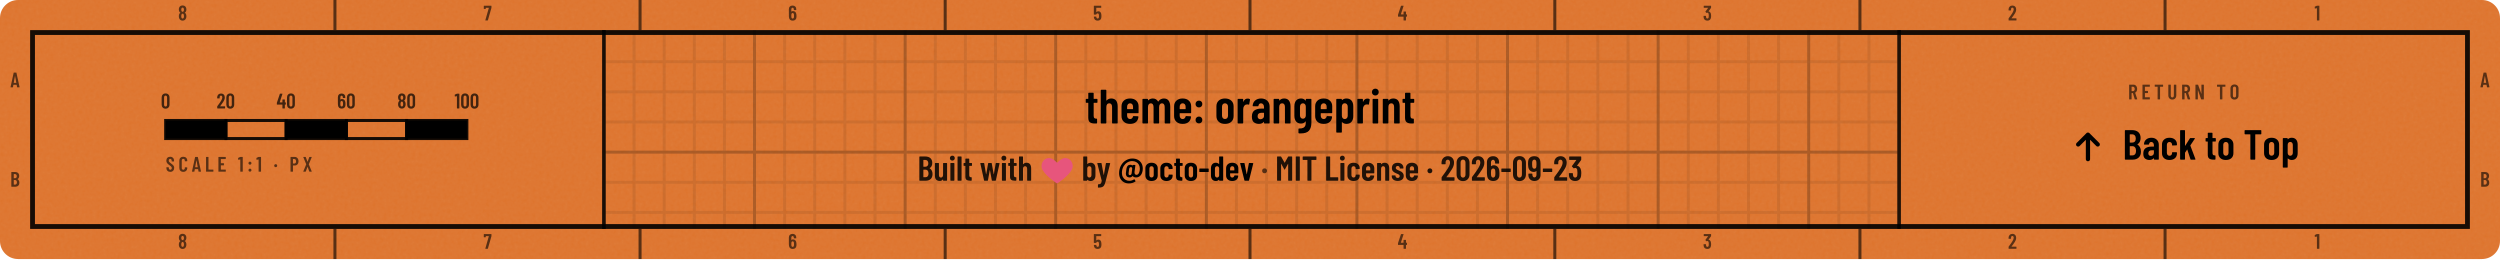
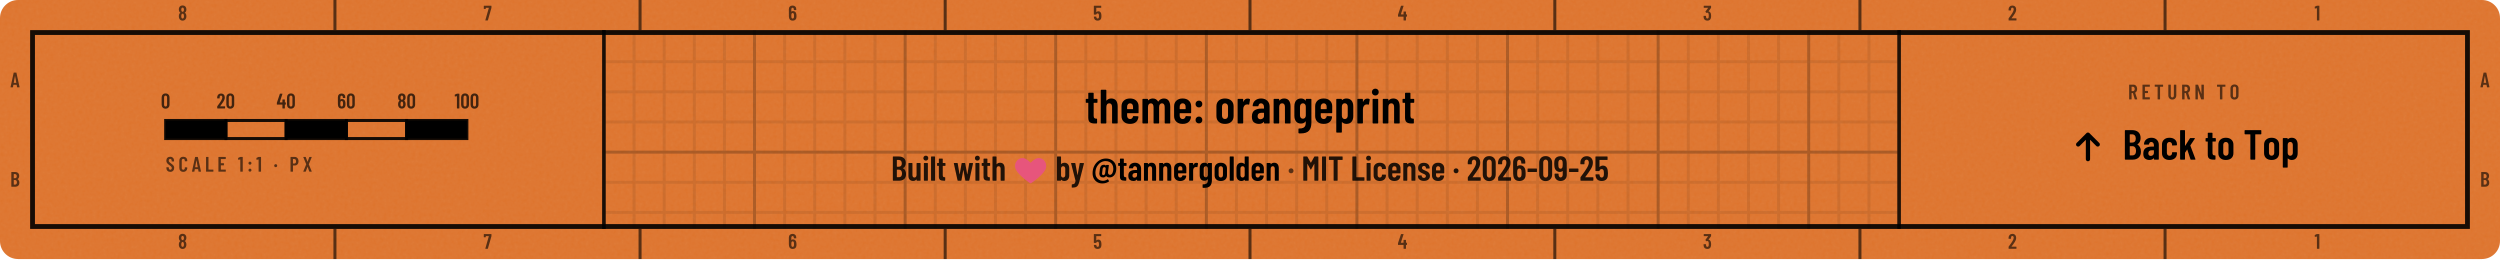
<svg xmlns="http://www.w3.org/2000/svg" width="830" height="86" viewBox="0 0 830 86" role="img" aria-labelledby="t d">
  <defs>
    <clipPath id="kc1">
      <rect x="0" y="0" width="830" height="86" rx="6" />
    </clipPath>
    <filter id="kn2" x="0" y="0" width="100%" height="100%">
      <feTurbulence type="fractalNoise" baseFrequency=".85" numOctaves="2" stitchTiles="stitch" />
      <feColorMatrix values="0 0 0 0 1 0 0 0 0 1 0 0 0 0 1 0 0 0 0.06 0" />
    </filter>
    <pattern id="kp3" width="10" height="10" patternUnits="userSpaceOnUse">
      <path d="M10 .5H.5V10" fill="none" stroke="#000000" stroke-opacity="0.075" />
    </pattern>
    <pattern id="kp4" width="50" height="50" patternUnits="userSpaceOnUse">
      <path d="M50 .5H.5V50" fill="none" stroke="#000000" stroke-opacity="0.16" />
    </pattern>
    <clipPath id="kc5">
      <path clip-rule="evenodd" d="M10 10h810v66h-810zM10 10h190v66h-190zM630 10h190v66h-190z" />
    </clipPath>
    <path id="m45" d="M27 263V339Q27 344 30 348Q34 351 39 351H286Q291 351 294 348Q298 344 298 339V263Q298 258 294 254Q291 251 286 251H39Q34 251 30 254Q27 258 27 263Z" />
    <path id="m48" d="M38 183V517Q38 604 89 658Q140 711 224 711Q309 711 360 658Q412 604 412 517V183Q412 96 360 42Q309 -11 224 -11Q140 -11 89 42Q38 96 38 183ZM296 176V524Q296 563 276 586Q257 610 224 610Q192 610 173 586Q154 563 154 524V176Q154 137 173 114Q192 90 224 90Q257 90 276 114Q296 137 296 176Z" />
    <path id="m49" d="M122 700H218Q223 700 226 696Q230 693 230 688V12Q230 7 226 4Q223 0 218 0H126Q121 0 118 4Q114 7 114 12V576Q114 578 112 580Q111 582 109 581L27 565H24Q13 565 13 576L10 643Q10 653 18 657L107 697Q114 700 122 700Z" />
    <path id="m50" d="M173 100H392Q397 100 400 96Q404 93 404 88V12Q404 7 400 4Q397 0 392 0H43Q38 0 34 4Q31 7 31 12V92Q31 101 36 107L75 160Q114 212 152 266Q189 320 215 363Q273 459 273 522Q273 562 256 585Q238 608 209 608Q180 608 163 586Q146 563 147 526V487Q147 482 144 478Q140 475 135 475H41Q36 475 32 478Q29 482 29 487V530Q33 610 84 659Q134 708 214 708Q293 708 342 656Q390 605 390 521Q390 471 373 422Q356 373 319 317Q294 277 260 229Q225 181 214 166Q184 126 170 106Q168 104 169 102Q170 100 173 100Z" />
    <path id="m51" d="M387 218Q387 169 380 134Q368 66 326 29Q283 -8 210 -8Q134 -8 86 32Q38 73 32 143Q30 165 28 207Q28 219 40 219H132Q144 219 144 207Q146 173 148 156Q153 125 169 108Q185 92 210 92Q234 92 250 108Q266 123 271 152Q276 182 276 230Q276 281 269 315Q263 341 248 355Q233 369 210 369Q195 369 183 360Q177 356 174 356Q172 356 166 360L119 408Q115 412 115 417Q115 421 118 425L243 595Q245 597 244 599Q242 601 239 601H49Q44 601 40 604Q37 608 37 613V688Q37 693 40 696Q44 700 49 700H373Q378 700 382 696Q385 693 385 688V609Q385 602 380 594L266 438Q262 432 268 431Q309 426 338 392Q368 358 378 307Q387 267 387 218Z" />
    <path id="m52" d="M443 275V194Q443 189 440 186Q436 182 431 182H401Q396 182 396 177V12Q396 7 392 4Q389 0 384 0H292Q287 0 284 4Q280 7 280 12V177Q280 182 275 182H29Q24 182 20 186Q17 189 17 194V259Q17 268 19 274L158 690Q161 700 171 700H271Q277 700 280 696Q283 693 281 686L153 293Q152 287 157 287H275Q280 287 280 292V412Q280 417 284 420Q287 424 292 424H384Q389 424 392 420Q396 417 396 412V292Q396 287 401 287H431Q436 287 440 284Q443 280 443 275Z" />
    <path id="m53" d="M400 216Q400 175 396 146Q391 72 344 32Q297 -8 219 -8Q145 -8 99 30Q53 68 43 144L40 172Q40 184 52 184H144Q156 184 157 172Q157 166 159 154Q171 92 219 92Q244 92 260 108Q275 124 280 153Q284 178 284 217Q284 254 278 281Q273 307 258 322Q242 336 219 336Q171 336 157 290Q154 279 144 279H51Q46 279 42 282Q39 286 39 291V688Q39 693 42 696Q46 700 51 700H377Q382 700 386 696Q389 693 389 688V612Q389 607 386 604Q382 600 377 600H160Q155 600 155 595V400Q155 397 157 396Q159 396 161 398Q178 416 202 426Q227 437 254 437Q314 437 350 398Q387 360 394 290Q400 259 400 216Z" />
    <path id="m54" d="M401 216Q401 193 399 151Q394 75 346 34Q299 -8 221 -8Q147 -8 101 30Q55 69 46 144Q40 171 40 207L39 532Q39 613 88 660Q138 708 219 708Q295 708 343 660Q391 612 391 532V507Q391 502 388 498Q384 495 379 495H287Q282 495 278 498Q275 502 275 507V526Q275 560 258 582Q242 605 219 605Q191 605 174 583Q156 561 156 526V423Q156 420 158 419Q160 418 162 420Q191 447 234 447Q303 447 346 403Q389 359 396 286Q401 253 401 216ZM284 224Q284 250 279 295Q267 353 220 353Q196 353 180 338Q165 322 160 292Q156 257 156 224Q156 195 159 157Q164 125 180 108Q195 91 220 91Q245 91 260 109Q276 127 281 160Q284 196 284 224Z" />
    <path id="m55" d="M90 13 255 594Q257 600 251 600H116Q111 600 111 595V559Q111 554 108 550Q104 547 99 547H28Q23 547 20 550Q16 554 16 559L17 688Q17 693 20 696Q24 700 29 700H368Q373 700 376 696Q380 693 380 688V607Q380 603 378 593L211 10Q208 0 197 0H100Q87 0 90 13Z" />
    <path id="m56" d="M325 364Q358 345 375 306Q396 259 396 200Q396 147 380 107Q360 53 318 22Q275 -8 216 -8Q158 -8 116 22Q73 52 53 106Q38 148 38 200Q38 259 56 301Q71 341 109 363Q113 366 109 369Q76 390 58 427Q38 470 38 523Q38 581 58 620Q78 664 120 688Q161 712 216 712Q270 712 312 688Q353 665 374 621Q396 579 396 523Q396 471 376 429Q358 392 325 371Q319 367 325 364ZM159 559Q152 541 152 513Q152 483 162 456Q169 435 183 423Q197 411 216 411Q237 411 252 424Q266 436 273 459Q281 483 281 513Q281 547 271 568Q264 589 250 600Q236 612 216 612Q198 612 184 602Q171 591 164 573ZM281 206Q281 244 272 271Q266 295 252 308Q237 322 216 322Q195 322 180 308Q166 294 160 268Q152 242 152 208Q152 177 158 151Q163 123 178 108Q194 92 216 92Q239 92 255 108Q271 124 276 153Q281 180 281 206Z" />
    <path id="m57" d="M384 168Q384 87 334 40Q285 -8 204 -8Q128 -8 80 40Q32 88 32 168V193Q32 198 36 202Q39 205 44 205H136Q141 205 144 202Q148 198 148 193V174Q148 140 164 118Q181 95 204 95Q232 95 250 117Q267 139 267 174V276Q267 279 265 280Q263 281 261 279Q232 253 189 253Q120 253 77 297Q34 341 27 414Q22 447 22 484Q22 518 25 549Q29 625 76 666Q124 708 203 708Q276 708 322 670Q368 631 378 556Q383 526 383 493ZM267 476Q267 506 264 543Q253 609 204 609Q179 609 163 591Q147 573 142 540Q140 516 140 476Q140 439 145 405Q150 377 166 362Q181 347 204 347Q228 347 244 362Q259 378 263 408Q267 443 267 476Z" />
    <path id="m58" d="M57 404Q57 435 77 455Q97 475 128 475Q159 475 178 455Q198 435 198 404Q198 373 178 353Q158 333 128 333Q97 333 77 353Q57 373 57 404ZM57 73Q57 104 77 124Q97 144 128 144Q159 144 178 124Q198 104 198 73Q198 42 178 22Q158 2 128 2Q97 2 77 22Q57 42 57 73Z" />
    <path id="m64" d="M722 352Q722 327 719 301Q706 204 655 150Q604 95 529 95Q465 95 431 135Q427 138 424 134Q409 113 387 104Q365 94 343 94Q292 94 262 124Q233 154 233 201Q233 218 238 250L242 283Q244 307 250 347Q268 461 367 461Q380 461 394 456Q409 451 421 440Q428 435 428 442V444Q429 455 441 455H497Q509 455 508 442L484 258Q483 252 483 240Q483 206 499 188Q515 170 541 170Q577 170 602 206Q626 243 634 303Q637 326 637 346Q637 413 609 463Q581 513 530 540Q480 567 414 567Q342 567 279 530Q216 492 174 426Q132 359 122 275Q119 251 119 229Q119 156 149 104Q179 51 228 24Q277 -3 333 -3Q408 -3 468 39Q473 42 476 42Q482 42 485 36L511 -6Q513 -9 513 -14Q513 -19 508 -23Q472 -48 424 -63Q375 -78 319 -78Q239 -78 175 -42Q111 -5 74 62Q38 130 38 221Q38 253 42 280Q55 384 109 466Q163 549 246 595Q328 641 422 641Q510 641 578 605Q646 569 684 504Q722 438 722 352ZM400 212 403 233 404 243 414 326 416 343Q419 365 408 379Q398 393 379 393Q360 393 346 379Q332 365 329 343L326 322Q320 283 320 276L312 212Q311 188 321 174Q331 161 350 161Q369 161 382 175Q396 189 400 212Z" />
    <path id="m65" d="M325 11 306 116Q306 121 300 121H154Q148 121 148 116L129 11Q128 0 116 0H25Q11 0 14 13L162 689Q164 700 175 700H281Q292 700 294 689L442 13V9Q442 0 431 0H338Q326 0 325 11ZM171 212H282Q288 212 287 217L229 533Q228 536 226 536Q224 536 223 533L166 217Q165 212 171 212Z" />
    <path id="m66" d="M242 0H66Q61 0 58 4Q54 7 54 12V688Q54 693 58 696Q61 700 66 700H224Q319 700 373 652Q427 604 427 512Q427 409 354 365Q349 362 352 359Q391 334 413 292Q435 250 435 192Q435 100 382 50Q328 0 242 0ZM170 595V409Q170 404 175 404H226Q267 404 290 429Q313 454 313 500Q313 548 290 574Q267 600 226 600H175Q170 600 170 595ZM319 208Q319 260 296 290Q273 319 233 319H175Q170 319 170 314V106Q170 101 175 101H233Q273 101 296 129Q319 157 319 208Z" />
    <path id="m67" d="M42 180V521Q42 607 94 658Q145 708 230 708Q316 708 368 658Q420 607 420 521V509Q420 504 416 500Q413 496 408 496L315 492Q303 492 303 504V529Q303 564 283 586Q263 608 230 608Q198 608 178 586Q158 564 158 529V171Q158 136 178 114Q198 92 230 92Q263 92 283 114Q303 136 303 171V196Q303 201 306 204Q310 208 315 208L408 204Q413 204 416 200Q420 197 420 192V180Q420 95 368 44Q316 -8 230 -8Q145 -8 94 44Q42 95 42 180Z" />
    <path id="m69" d="M391 600H175Q170 600 170 595V406Q170 401 175 401H303Q308 401 312 398Q315 394 315 389V312Q315 307 312 304Q308 300 303 300H175Q170 300 170 295V105Q170 100 175 100H391Q396 100 400 96Q403 93 403 88V12Q403 7 400 4Q396 0 391 0H66Q61 0 58 4Q54 7 54 12V688Q54 693 58 696Q61 700 66 700H391Q396 700 400 696Q403 693 403 688V612Q403 607 400 604Q396 600 391 600Z" />
    <path id="m73" d="M54 12V688Q54 693 58 696Q61 700 66 700H158Q163 700 166 696Q170 693 170 688V12Q170 7 166 4Q163 0 158 0H66Q61 0 58 4Q54 7 54 12Z" />
    <path id="m76" d="M54 12V688Q54 693 58 696Q61 700 66 700H158Q163 700 166 696Q170 693 170 688V105Q170 100 175 100H391Q396 100 400 96Q403 93 403 88V12Q403 7 400 4Q396 0 391 0H66Q61 0 58 4Q54 7 54 12Z" />
    <path id="m77" d="M383 700H475Q480 700 484 696Q487 693 487 688V12Q487 7 484 4Q480 0 475 0H383Q378 0 374 4Q371 7 371 12V484Q371 488 369 488Q367 488 365 485L278 327Q273 319 269 319Q265 319 260 327L173 485Q171 488 169 488Q167 488 167 484V12Q167 7 164 4Q160 0 155 0H63Q58 0 54 4Q51 7 51 12V688Q51 693 54 696Q58 700 63 700H155Q165 700 170 692L267 521Q270 517 273 521L368 692Q373 700 383 700Z" />
    <path id="m78" d="M350 700H441Q446 700 450 696Q453 693 453 688V12Q453 7 450 4Q446 0 441 0H336Q326 0 323 10L174 434Q173 437 170 436Q168 436 168 433L169 12Q169 7 166 4Q162 0 157 0H66Q61 0 58 4Q54 7 54 12V688Q54 693 58 696Q61 700 66 700H169Q179 700 182 690L332 269Q333 266 336 266Q338 267 338 270V688Q338 693 342 696Q345 700 350 700Z" />
    <path id="m79" d="M42 182V518Q42 604 94 656Q147 708 233 708Q319 708 372 656Q425 604 425 518V182Q425 96 372 44Q319 -8 233 -8Q147 -8 94 44Q42 96 42 182ZM309 177V523Q309 561 288 584Q267 608 233 608Q199 608 178 584Q158 561 158 523V177Q158 139 178 116Q199 92 233 92Q267 92 288 116Q309 139 309 177Z" />
    <path id="m80" d="M432 495Q432 405 384 350Q337 295 259 295H174Q169 295 169 290V12Q169 7 166 4Q162 0 157 0H65Q60 0 56 4Q53 7 53 12V689Q53 694 56 698Q60 701 65 701H253Q306 701 346 675Q387 649 410 602Q432 555 432 495ZM316 492Q316 542 294 572Q271 601 234 601H174Q169 601 169 596V391Q169 386 174 386H234Q271 386 294 414Q316 443 316 492Z" />
    <path id="m82" d="M318 10 233 297Q231 301 228 301H175Q170 301 170 296V12Q170 7 166 4Q163 0 158 0H66Q61 0 58 4Q54 7 54 12V688Q54 693 58 696Q61 700 66 700H254Q307 700 348 674Q388 649 410 602Q433 556 433 496Q433 434 409 389Q385 344 342 321Q338 320 339 315L437 14Q438 12 438 9Q438 0 427 0H331Q321 0 318 10ZM170 595V396Q170 391 175 391H236Q272 391 294 419Q317 447 317 495Q317 543 294 572Q272 600 236 600H175Q170 600 170 595Z" />
    <path id="m83" d="M34 173V199Q34 204 38 208Q41 211 46 211H137Q142 211 146 208Q149 204 149 199V179Q149 140 168 116Q188 92 219 92Q250 92 270 114Q290 137 290 174Q290 200 279 219Q268 238 248 255Q228 272 184 304Q134 340 104 368Q73 396 52 436Q32 475 32 527Q32 610 82 659Q132 708 214 708Q297 708 348 656Q399 605 399 520V496Q399 491 396 488Q392 484 387 484H297Q292 484 288 488Q285 491 285 496V522Q285 561 266 584Q246 608 214 608Q184 608 165 586Q146 565 146 527Q146 491 166 466Q187 441 247 397Q308 352 339 324Q370 295 387 261Q404 227 404 180Q404 95 353 44Q302 -8 219 -8Q136 -8 85 42Q34 92 34 173Z" />
    <path id="m84" d="M425 688V612Q425 607 422 604Q418 600 413 600H286Q281 600 281 595V12Q281 7 278 4Q274 0 269 0H177Q172 0 168 4Q165 7 165 12V595Q165 600 160 600H40Q35 600 32 604Q28 607 28 612V688Q28 693 32 696Q35 700 40 700H413Q418 700 422 696Q425 693 425 688Z" />
    <path id="m85" d="M50 194V688Q50 693 54 696Q57 700 62 700H154Q159 700 162 696Q166 693 166 688V182Q166 142 186 117Q206 92 239 92Q272 92 292 117Q312 142 312 182V688Q312 693 316 696Q319 700 324 700H416Q421 700 424 696Q428 693 428 688V194Q428 103 376 48Q324 -8 239 -8Q153 -8 102 48Q50 103 50 194Z" />
    <path id="m88" d="M31 14 168 347Q169 350 168 353L31 686Q30 688 30 692Q30 700 40 700H135Q145 700 148 690L228 473Q229 470 231 470Q233 470 234 473L313 690Q316 700 326 700H420Q427 700 429 696Q431 692 429 686L292 353Q291 350 292 347L429 14Q430 12 430 8Q430 0 420 0H327Q316 0 313 10L234 226Q233 229 231 229Q229 229 228 226L148 10Q145 0 134 0H40Q33 0 31 4Q29 8 31 14Z" />
    <path id="m97" d="M397 352V12Q397 7 394 4Q390 0 385 0H293Q288 0 284 4Q281 7 281 12V31Q281 34 279 35Q277 36 275 33Q240 -8 173 -8Q116 -8 72 24Q29 57 29 143Q29 233 82 271Q134 309 224 309H276Q281 309 281 314V340Q281 376 263 398Q245 419 218 419Q197 419 183 406Q169 392 166 369Q165 357 153 357H56Q44 357 45 369Q50 437 98 478Q147 519 220 519Q299 519 348 473Q397 427 397 352ZM281 160V217Q281 222 276 222H224Q190 222 169 204Q148 185 148 150Q148 119 164 104Q180 88 205 88Q235 88 258 107Q281 126 281 160Z" />
    <path id="m98" d="M399 357V154Q399 80 362 36Q325 -8 258 -8Q204 -8 168 27Q166 29 164 28Q162 27 162 24V12Q162 7 158 4Q155 0 150 0H58Q53 0 50 4Q46 7 46 12V688Q46 693 50 696Q53 700 58 700H150Q155 700 158 696Q162 693 162 688V486Q162 483 164 482Q167 482 170 486Q189 503 212 511Q236 519 258 519Q324 519 362 476Q399 433 399 357ZM222 419Q198 419 182 404Q166 388 162 362V149Q166 123 182 108Q198 92 222 92Q250 92 267 112Q284 131 284 163V348Q284 380 267 400Q250 419 222 419Z" />
    <path id="m99" d="M38 155V357Q38 430 86 474Q133 519 215 519Q297 519 345 476Q393 432 393 365V351Q393 346 390 342Q386 339 381 339L289 335Q277 335 277 347V357Q277 382 260 400Q242 419 215 419Q188 419 171 399Q154 379 154 348V163Q154 132 171 112Q188 92 215 92Q242 92 260 110Q277 129 277 155V165Q277 170 280 174Q284 177 289 177L381 176Q386 176 390 172Q393 169 393 164V146Q393 77 345 34Q297 -8 215 -8Q133 -8 86 36Q38 80 38 155Z" />
    <path id="m100" d="M287 700H379Q384 700 388 696Q391 693 391 688V12Q391 7 388 4Q384 0 379 0H287Q282 0 278 4Q275 7 275 12V24Q275 27 273 28Q271 29 269 27Q233 -8 179 -8Q112 -8 75 36Q38 80 38 154V357Q38 433 76 476Q113 519 179 519Q202 519 226 510Q250 502 269 483Q271 481 273 482Q275 483 275 486V688Q275 693 278 696Q282 700 287 700ZM275 149V362Q271 388 255 404Q239 419 215 419Q187 419 170 400Q153 380 153 348V163Q153 131 170 112Q187 92 215 92Q239 92 255 108Q271 123 275 149Z" />
    <path id="m101" d="M380 213H159Q154 213 154 208V163Q154 132 171 112Q188 92 215 92Q238 92 254 106Q271 121 276 144Q279 154 289 154L378 150Q383 150 386 146Q390 143 389 137Q382 67 338 30Q294 -8 215 -8Q133 -8 86 36Q38 79 38 154V357Q38 430 86 474Q133 519 215 519Q297 519 344 474Q392 430 392 357V225Q392 220 388 216Q385 213 380 213ZM154 348V303Q154 298 159 298H272Q277 298 277 303V348Q277 380 260 400Q243 419 215 419Q188 419 171 399Q154 379 154 348Z" />
    <path id="m103" d="M287 511H379Q384 511 388 508Q391 504 391 499V19Q391 -89 342 -148Q293 -206 167 -206Q145 -206 134 -205Q122 -204 122 -192V-115Q122 -102 135 -104Q192 -105 222 -90Q253 -75 264 -46Q275 -17 275 30V41Q275 44 273 44Q271 45 269 42Q236 -1 175 -1Q108 -1 73 42Q38 86 38 161V357Q38 434 74 476Q109 519 175 519Q236 519 269 476Q271 473 273 474Q275 474 275 477V499Q275 504 278 508Q282 511 287 511ZM275 169V348Q275 380 258 400Q242 419 215 419Q188 419 171 399Q154 379 154 348V169Q154 138 171 118Q188 99 215 99Q242 99 258 118Q275 138 275 169Z" />
    <path id="m104" d="M397 352V12Q397 7 394 4Q390 0 385 0H293Q288 0 284 4Q281 7 281 12V343Q281 379 266 399Q251 419 223 419Q194 419 178 398Q162 377 162 340V12Q162 7 158 4Q155 0 150 0H58Q53 0 50 4Q46 7 46 12V688Q46 693 50 696Q53 700 58 700H150Q155 700 158 696Q162 693 162 688V479Q162 476 164 476Q167 475 170 479Q204 519 265 519Q330 519 364 476Q397 432 397 352Z" />
    <path id="m105" d="M36 652Q36 683 56 703Q76 723 107 723Q138 723 158 703Q177 683 177 652Q177 621 157 601Q137 581 107 581Q76 581 56 601Q36 621 36 652ZM50 12V499Q50 504 54 508Q57 511 62 511H154Q159 511 162 508Q166 504 166 499V12Q166 7 162 4Q159 0 154 0H62Q57 0 54 4Q50 7 50 12Z" />
    <path id="m107" d="M46 12V688Q46 693 50 696Q53 700 58 700H150Q155 700 158 696Q162 693 162 688V332Q162 328 164 328Q166 328 168 331L277 503Q281 511 291 511H387Q394 511 396 506Q398 502 394 496L290 339Q288 335 289 332L409 14Q410 12 410 9Q410 0 399 0H304Q294 0 291 10L217 236Q216 239 214 240Q212 240 211 237L164 167Q162 163 162 161V12Q162 7 158 4Q155 0 150 0H58Q53 0 50 4Q46 7 46 12Z" />
    <path id="m108" d="M42 12V688Q42 693 46 696Q49 700 54 700H146Q151 700 154 696Q158 693 158 688V12Q158 7 154 4Q151 0 146 0H54Q49 0 46 4Q42 7 42 12Z" />
    <path id="m109" d="M623 347V12Q623 7 620 4Q616 0 611 0H520Q515 0 512 4Q508 7 508 12V339Q508 377 493 398Q478 419 452 419Q424 419 408 398Q392 377 392 340V12Q392 7 388 4Q385 0 380 0H289Q284 0 280 4Q277 7 277 12V339Q277 377 262 398Q246 419 221 419Q193 419 177 398Q161 377 161 340V12Q161 7 158 4Q154 0 149 0H58Q53 0 50 4Q46 7 46 12V499Q46 504 50 508Q53 511 58 511H149Q154 511 158 508Q161 504 161 499V483Q161 480 163 479Q165 478 167 481Q187 501 212 510Q237 519 261 519Q335 519 370 456Q373 452 379 459Q399 491 430 505Q460 519 491 519Q556 519 590 474Q623 428 623 347Z" />
    <path id="m110" d="M397 352V12Q397 7 394 4Q390 0 385 0H293Q288 0 284 4Q281 7 281 12V343Q281 379 266 399Q251 419 223 419Q194 419 178 398Q162 377 162 340V12Q162 7 158 4Q155 0 150 0H58Q53 0 50 4Q46 7 46 12V499Q46 504 50 508Q53 511 58 511H150Q155 511 158 508Q162 504 162 499V479Q162 476 164 476Q167 475 170 479Q204 519 265 519Q330 519 364 476Q397 432 397 352Z" />
    <path id="m111" d="M38 155V356Q38 430 86 474Q134 519 216 519Q299 519 347 474Q395 430 395 356V155Q395 80 348 36Q300 -8 216 -8Q133 -8 86 36Q38 80 38 155ZM279 164V348Q279 379 262 399Q244 419 216 419Q188 419 171 400Q154 380 154 348V164Q154 132 171 112Q188 93 216 93Q244 93 262 112Q279 132 279 164Z" />
    <path id="m112" d="M403 357V155Q403 78 366 35Q329 -8 262 -8Q239 -8 215 0Q191 9 172 28Q170 30 168 29Q166 28 166 25V-177Q166 -182 162 -186Q159 -189 154 -189H62Q57 -189 54 -186Q50 -182 50 -177V499Q50 504 54 508Q57 511 62 511H154Q159 511 162 508Q166 504 166 499V487Q166 484 168 484Q171 483 174 487Q209 519 262 519Q329 519 366 476Q403 432 403 357ZM226 420Q199 420 182 400Q166 380 166 348V163Q166 131 182 112Q199 92 226 92Q254 92 271 112Q288 131 288 163V348Q288 380 271 400Q254 420 226 420Z" />
    <path id="m114" d="M297 507Q305 502 303 492L287 399Q286 387 273 392Q259 396 247 396Q235 396 225 393Q197 389 180 362Q162 334 162 296V13Q162 8 158 4Q155 1 150 1H58Q53 1 50 4Q46 8 46 13V499Q46 504 50 508Q53 511 58 511H150Q155 511 158 508Q162 504 162 499V453Q162 449 164 448Q166 448 167 452Q194 517 255 517Q282 517 297 507Z" />
    <path id="m115" d="M30 135V142Q30 147 34 150Q37 154 42 154H128Q133 154 136 150Q140 147 140 142V137Q140 113 158 97Q177 81 204 81Q230 81 245 96Q260 111 260 134Q260 154 247 168Q234 181 219 188Q204 195 165 211Q108 233 72 267Q35 301 35 368Q35 438 80 478Q124 517 200 517Q278 517 324 476Q369 434 369 364Q369 359 366 356Q362 352 357 352H273Q268 352 264 356Q261 359 261 364V370Q261 394 244 410Q228 426 203 426Q177 426 162 410Q146 393 146 370Q146 351 158 338Q170 325 185 318Q200 310 235 295Q277 278 306 262Q334 245 356 214Q377 184 377 139Q377 72 330 33Q283 -6 203 -6Q124 -6 77 32Q30 70 30 135Z" />
    <path id="m116" d="M248 429H186Q181 429 181 424V162Q181 127 194 114Q207 100 233 101H240Q245 101 248 98Q252 94 252 89V12Q252 7 248 4Q245 0 240 0H206Q138 0 104 25Q69 50 69 119V424Q69 429 64 429H29Q24 429 20 432Q17 436 17 441V499Q17 504 20 508Q24 511 29 511H64Q69 511 69 516V626Q69 631 72 634Q76 638 81 638H169Q174 638 178 634Q181 631 181 626V516Q181 511 186 511H248Q253 511 256 508Q260 504 260 499V441Q260 436 256 432Q253 429 248 429Z" />
    <path id="m117" d="M289 511H381Q386 511 390 508Q393 504 393 499V12Q393 7 390 4Q386 0 381 0H289Q284 0 280 4Q277 7 277 12V34Q277 37 275 38Q273 39 271 36Q242 -7 178 -7Q117 -7 80 30Q42 66 42 142V499Q42 504 46 508Q49 511 54 511H146Q151 511 154 508Q158 504 158 499V167Q158 92 216 92Q245 92 261 114Q277 135 277 172V499Q277 504 280 508Q284 511 289 511Z" />
-     <path id="m118" d="M141 10 19 499V503Q19 512 30 512H132Q144 512 145 501L205 190Q206 187 208 187Q210 187 211 190L270 501Q271 512 283 512L385 510Q399 510 396 497L275 10Q272 0 261 0H155Q144 0 141 10Z" />
    <path id="m119" d="M126 11 19 499V503Q19 512 30 512H118Q130 512 131 501L183 190Q184 187 186 187Q188 187 189 190L244 501Q245 512 257 512H335Q347 512 348 501L404 189Q405 186 407 186Q409 186 410 189L463 501Q464 512 476 512L563 510Q576 510 573 497L466 11Q464 0 453 0H363Q351 0 350 11L297 303Q296 306 294 306Q292 306 291 303L239 11Q238 0 226 0H139Q128 0 126 11Z" />
    <path id="m121" d="M34 -187V-115Q34 -110 37 -106Q40 -103 44 -103Q77 -102 96 -94Q115 -87 126 -66Q138 -44 143 -3L142 3L16 499V503Q16 512 27 512H125Q137 512 138 501L199 170Q200 167 202 167Q204 167 205 170L264 501Q265 512 277 512L376 510Q390 510 387 497L253 -28Q234 -99 213 -134Q192 -169 154 -184Q116 -199 45 -199H40Q38 -199 36 -196Q34 -192 34 -187Z" />
    <path id="m183" d="M37 286Q37 317 57 337Q77 357 108 357Q139 357 158 337Q178 317 178 286Q178 255 158 235Q138 215 108 215Q77 215 57 235Q37 255 37 286Z" />
  </defs>
  <rect y="0" width="830" height="86" rx="6" fill="#DD732C" />
  <rect y="0" width="830" height="86" clip-path="url(#kc1)" filter="url(#kn2)" />
  <g clip-path="url(#kc5)">
    <rect y="0" width="830" height="86" fill="url(#kp3)" />
    <rect y="0" width="830" height="86" fill="url(#kp4)" />
  </g>
  <rect x="10.8" y="10.8" width="808.4" height="64.4" fill="none" stroke="#000000" stroke-opacity="0.9" stroke-width="1.6" />
  <path d="M111.2 0V10M111.2 76V86M212.5 0V10M212.5 76V86M313.8 0V10M313.8 76V86M415 0V10M415 76V86M516.2 0V10M516.2 76V86M617.5 0V10M617.5 76V86M718.8 0V10M718.8 76V86" stroke="#000000" stroke-opacity="0.6" />
  <g transform="scale(0.007 -0.007)" fill="#000000" fill-opacity="0.6">
    <use href="#m56" x="8444" y="-971" />
    <use href="#m56" x="8444" y="-11800" />
    <use href="#m55" x="22929" y="-971" />
    <use href="#m55" x="22929" y="-11800" />
    <use href="#m54" x="37375" y="-971" />
    <use href="#m54" x="37375" y="-11800" />
    <use href="#m53" x="51840" y="-971" />
    <use href="#m53" x="51840" y="-11800" />
    <use href="#m52" x="66288" y="-971" />
    <use href="#m52" x="66288" y="-11800" />
    <use href="#m51" x="80769" y="-971" />
    <use href="#m51" x="80769" y="-11800" />
    <use href="#m50" x="95234" y="-971" />
    <use href="#m50" x="95234" y="-11800" />
    <use href="#m49" x="109774" y="-971" />
    <use href="#m49" x="109774" y="-11800" />
    <use href="#m65" x="486" y="-4143" />
    <use href="#m65" x="117629" y="-4143" />
    <use href="#m66" x="483" y="-8857" />
    <use href="#m66" x="117626" y="-8857" />
  </g>
  <path d="M200.5 10V76M630.5 10V76" stroke="#000000" stroke-opacity="0.85" stroke-width="1.2" />
  <rect x="55" y="40" width="20" height="6" fill="#000000" stroke="#000000" stroke-opacity="0.9" />
  <rect x="75" y="40" width="20" height="6" fill="none" stroke="#000000" stroke-opacity="0.9" />
  <rect x="95" y="40" width="20" height="6" fill="#000000" stroke="#000000" stroke-opacity="0.9" />
  <rect x="115" y="40" width="20" height="6" fill="none" stroke="#000000" stroke-opacity="0.9" />
  <rect x="135" y="40" width="20" height="6" fill="#000000" stroke="#000000" stroke-opacity="0.9" />
  <g transform="translate(53.4 36) scale(0.007 -0.007)" fill="#000000" fill-opacity="0.7">
    <use href="#m48" x="0" />
  </g>
  <g transform="translate(71.9 36) scale(0.007 -0.007)" fill="#000000" fill-opacity="0.7">
    <use href="#m50" x="0" />
    <use href="#m48" x="425" />
  </g>
  <g transform="translate(91.8 36) scale(0.007 -0.007)" fill="#000000" fill-opacity="0.7">
    <use href="#m52" x="0" />
    <use href="#m48" x="459" />
  </g>
  <g transform="translate(111.9 36) scale(0.007 -0.007)" fill="#000000" fill-opacity="0.7">
    <use href="#m54" x="0" />
    <use href="#m48" x="429" />
  </g>
  <g transform="translate(131.9 36) scale(0.007 -0.007)" fill="#000000" fill-opacity="0.7">
    <use href="#m56" x="0" />
    <use href="#m48" x="434" />
  </g>
  <g transform="translate(150.9 36) scale(0.007 -0.007)" fill="#000000" fill-opacity="0.7">
    <use href="#m49" x="0" />
    <use href="#m48" x="274" />
    <use href="#m48" x="724" />
  </g>
  <g transform="translate(55 57) scale(0.007 -0.007)" fill="#000000" fill-opacity="0.6">
    <use href="#m83" x="0" />
    <use href="#m67" x="605" />
    <use href="#m65" x="1234" />
    <use href="#m76" x="1861" />
    <use href="#m69" x="2448" />
    <use href="#m49" x="3426" />
    <use href="#m58" x="3871" />
    <use href="#m49" x="4294" />
    <use href="#m183" x="5111" />
    <use href="#m80" x="5869" />
    <use href="#m88" x="6498" />
  </g>
  <g transform="translate(360.2 41) scale(0.016 -0.016)" fill="#000000">
    <use href="#m116" x="0" />
    <use href="#m104" x="282" />
    <use href="#m101" x="721" />
    <use href="#m109" x="1147" />
    <use href="#m101" x="1812" />
    <use href="#m58" x="2238" />
    <use href="#m111" x="2690" />
    <use href="#m114" x="3122" />
    <use href="#m97" x="3435" />
    <use href="#m110" x="3869" />
    <use href="#m103" x="4308" />
    <use href="#m101" x="4739" />
    <use href="#m112" x="5165" />
    <use href="#m114" x="5606" />
    <use href="#m105" x="5919" />
    <use href="#m110" x="6134" />
    <use href="#m116" x="6573" />
  </g>
-   <g transform="translate(304.6 60) scale(0.0115 -0.0115)" fill="#000000" fill-opacity="0.85">
+   <g transform="translate(295.8 60) scale(0.0115 -0.0115)" fill="#000000" fill-opacity="0.85">
    <use href="#m66" x="0" />
    <use href="#m117" x="462" />
    <use href="#m105" x="900" />
    <use href="#m108" x="1115" />
    <use href="#m116" x="1314" />
    <use href="#m119" x="1796" />
    <use href="#m105" x="2388" />
    <use href="#m116" x="2603" />
    <use href="#m104" x="2885" />
  </g>
-   <g transform="translate(345.1 50.8) scale(0.4888)" fill="#E7557C" stroke="#E7557C" stroke-width="1.2" stroke-linejoin="round">
+   <g transform="translate(336.3 50.8) scale(0.4888)" fill="#E7557C" stroke="#E7557C" stroke-width="1.2" stroke-linejoin="round">
    <path d="M12 20s-7-4.5-9.5-9C1 8 3 4 6.5 4 9 4 12 7.5 12 7.5S15 4 17.5 4C21 4 23 8 21.5 11c-2.5 4.5-9.5 9-9.5 9z" />
  </g>
-   <g transform="translate(359.1 60) scale(0.0115 -0.0115)" fill="#000000" fill-opacity="0.85">
+   <g transform="translate(350.4 60) scale(0.0115 -0.0115)" fill="#000000" fill-opacity="0.85">
    <use href="#m98" x="0" />
    <use href="#m121" x="437" />
  </g>
-   <g transform="translate(371.1 60) scale(0.0115 -0.0115)" fill="#000000">
+   <g transform="translate(362.3 60) scale(0.0115 -0.0115)" fill="#000000">
    <use href="#m64" x="0" />
-     <use href="#m111" x="759" />
-     <use href="#m99" x="1191" />
-     <use href="#m116" x="1613" />
-     <use href="#m111" x="1895" />
-     <use href="#m45" x="2327" />
-     <use href="#m100" x="2652" />
-     <use href="#m101" x="3089" />
-     <use href="#m118" x="3515" />
-   </g>
-   <g transform="translate(418.6 60) scale(0.0115 -0.0115)" fill="#000000" fill-opacity="0.6">
+     <use href="#m116" x="759" />
+     <use href="#m97" x="1041" />
+     <use href="#m110" x="1475" />
+     <use href="#m110" x="1914" />
+     <use href="#m101" x="2353" />
+     <use href="#m114" x="2779" />
+     <use href="#m103" x="3092" />
+     <use href="#m111" x="3523" />
+     <use href="#m108" x="3955" />
+     <use href="#m100" x="4154" />
+     <use href="#m101" x="4591" />
+     <use href="#m110" x="5017" />
+   </g>
+   <g transform="translate(427.4 60) scale(0.0115 -0.0115)" fill="#000000" fill-opacity="0.6">
    <use href="#m183" x="0" />
  </g>
-   <g transform="translate(423.4 60) scale(0.0115 -0.0115)" fill="#000000" fill-opacity="0.85">
+   <g transform="translate(432.1 60) scale(0.0115 -0.0115)" fill="#000000" fill-opacity="0.85">
    <use href="#m77" x="0" />
    <use href="#m73" x="538" />
    <use href="#m84" x="762" />
    <use href="#m76" x="1414" />
    <use href="#m105" x="1829" />
    <use href="#m99" x="2044" />
    <use href="#m101" x="2466" />
    <use href="#m110" x="2892" />
    <use href="#m115" x="3331" />
    <use href="#m101" x="3729" />
    <use href="#m183" x="4355" />
    <use href="#m50" x="4770" />
    <use href="#m48" x="5195" />
    <use href="#m50" x="5645" />
    <use href="#m54" x="6070" />
    <use href="#m45" x="6499" />
    <use href="#m48" x="6824" />
    <use href="#m57" x="7274" />
    <use href="#m45" x="7697" />
    <use href="#m50" x="8022" />
-     <use href="#m51" x="8447" />
+     <use href="#m53" x="8447" />
  </g>
  <g transform="translate(706.5 33) scale(0.007 -0.007)" fill="#000000" fill-opacity="0.6">
    <use href="#m82" x="0" />
    <use href="#m69" x="632" />
    <use href="#m84" x="1239" />
    <use href="#m85" x="1862" />
    <use href="#m82" x="2512" />
    <use href="#m78" x="3144" />
    <use href="#m84" x="4194" />
    <use href="#m79" x="4817" />
  </g>
  <g transform="rotate(-90 693.2 48.5)">
    <g transform="translate(686.7 42) scale(0.5417)" fill="none" stroke="#000000" stroke-width="2.6" stroke-linecap="round" stroke-linejoin="round">
      <path d="M4 12h15M13 6l6 6-6 6" />
    </g>
  </g>
  <g transform="translate(704.7 53) scale(0.014 -0.014)" fill="#000000">
    <use href="#m66" x="0" />
    <use href="#m97" x="462" />
    <use href="#m99" x="896" />
    <use href="#m107" x="1318" />
    <use href="#m116" x="1951" />
    <use href="#m111" x="2233" />
    <use href="#m84" x="2865" />
    <use href="#m111" x="3317" />
    <use href="#m112" x="3749" />
  </g>
</svg>
